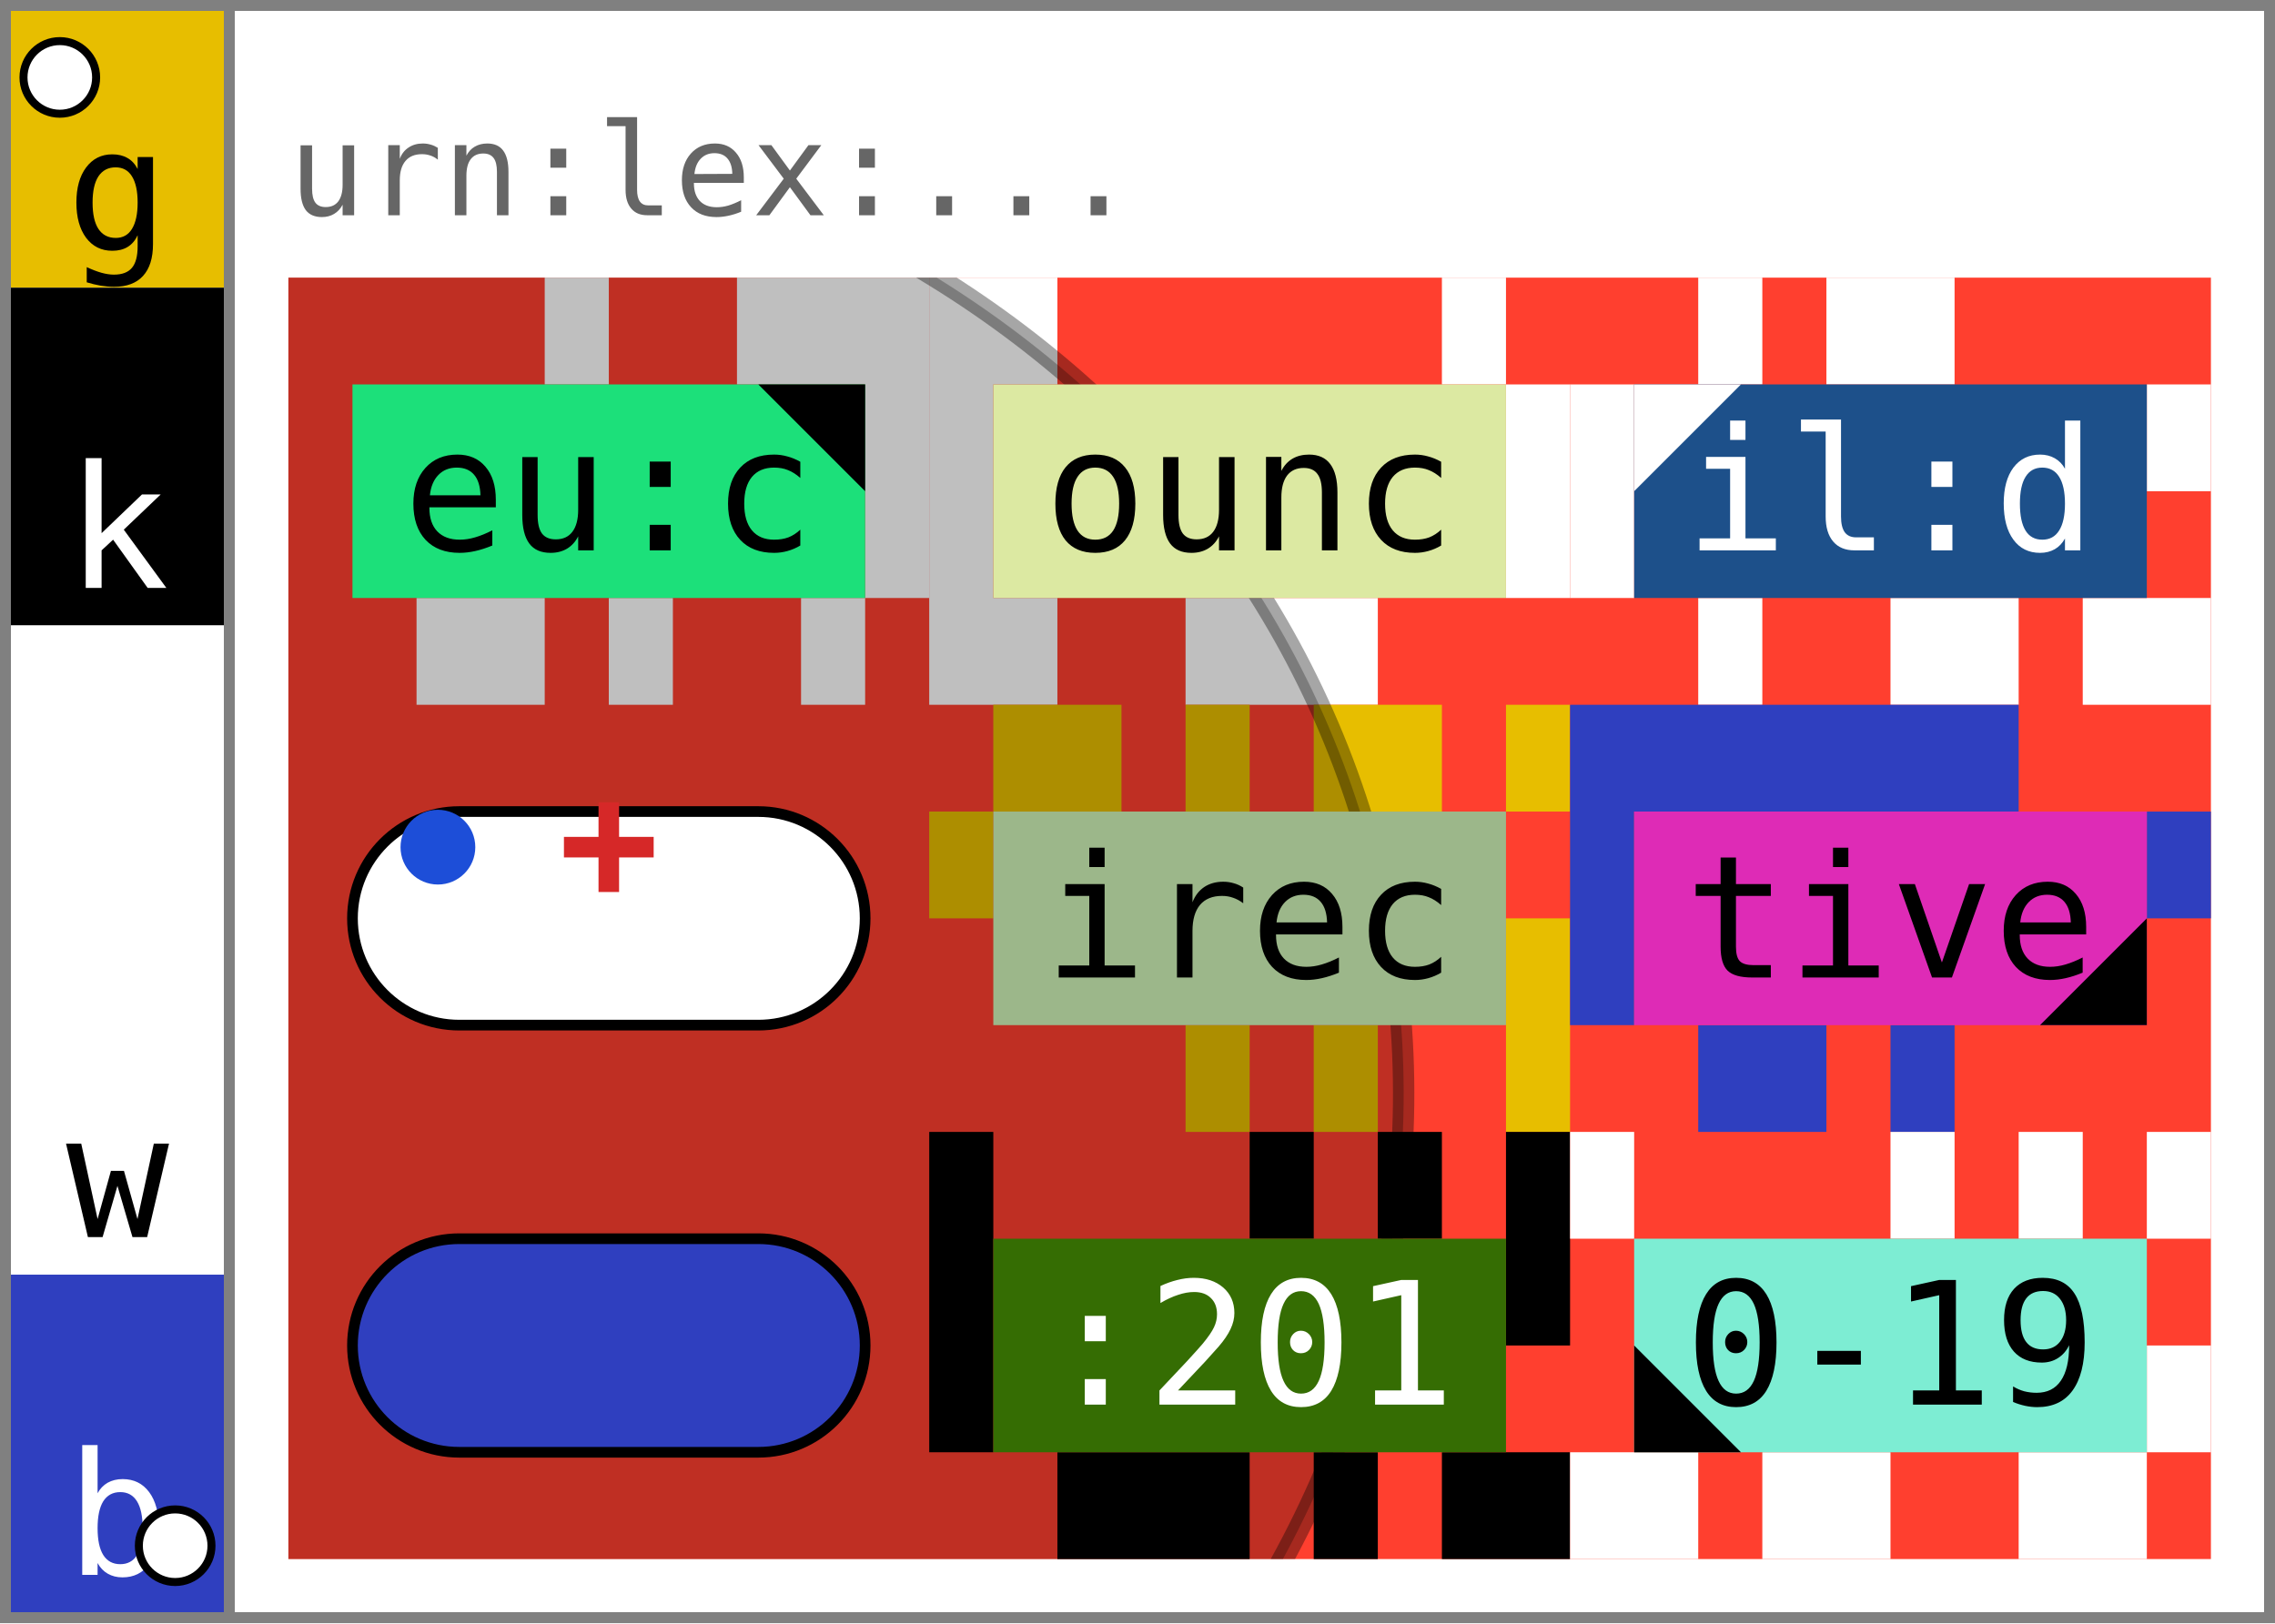
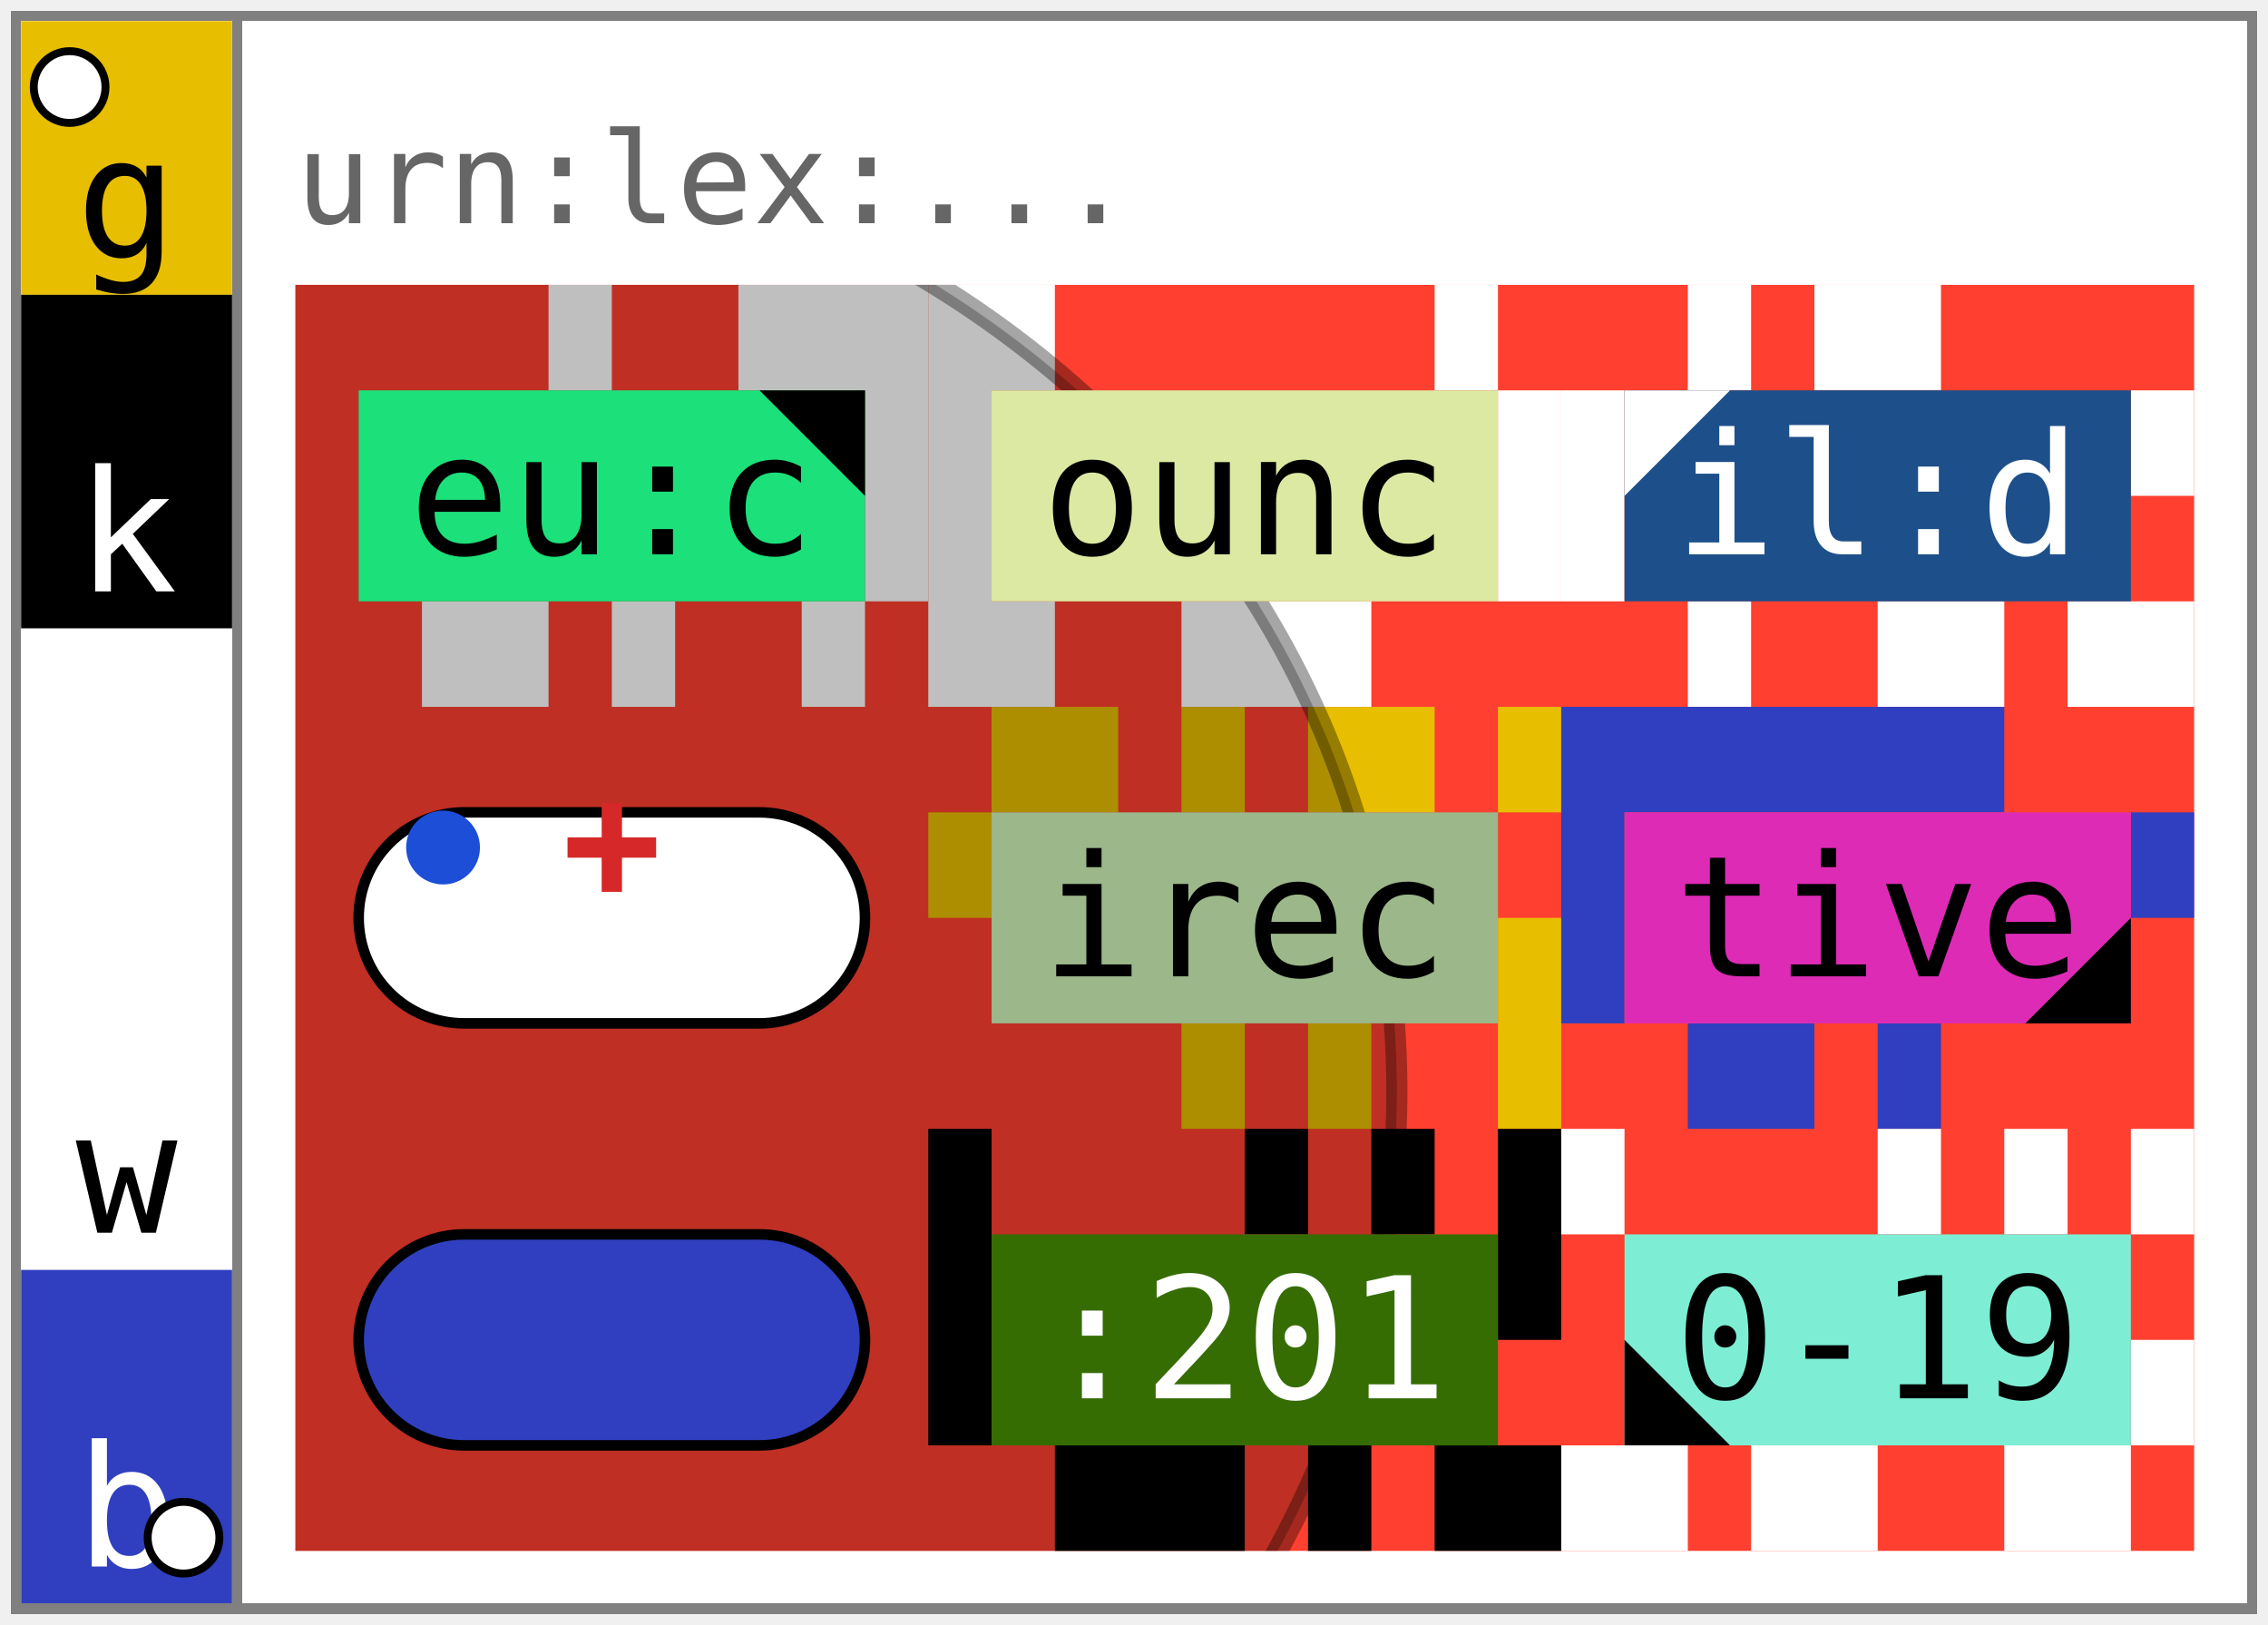
- <svg xmlns="http://www.w3.org/2000/svg" width="213" height="152" viewBox="0 0 213 152" font-family="&quot;JetBrains Mono&quot;, &quot;Menlo&quot;, &quot;Consolas&quot;, &quot;DejaVu Sans Mono&quot;, &quot;Liberation Mono&quot;, &quot;Roboto Mono&quot;, &quot;Noto Sans Mono&quot;, monospace" data-entviz-version="v11" data-entviz-lib="0.11.0" data-input-bytes="36" data-cols="3" data-rows="3">
+ <svg xmlns="http://www.w3.org/2000/svg" width="215" height="154" viewBox="0 0 215 154" font-family="&quot;JetBrains Mono&quot;, &quot;Menlo&quot;, &quot;Consolas&quot;, &quot;DejaVu Sans Mono&quot;, &quot;Liberation Mono&quot;, &quot;Roboto Mono&quot;, &quot;Noto Sans Mono&quot;, monospace" data-entviz-version="v12" data-entviz-lib="0.12.0" data-input-bytes="36" data-cols="3" data-rows="3">
  <defs>
    <clipPath id="grid-clip-0d2f90f38d03c9b4-3x3">
-       <rect x="27" y="26" width="180" height="120" />
+       <rect x="28" y="27" width="180" height="120" />
    </clipPath>
  </defs>
-   <rect x="0" y="0" width="213" height="152" fill="#ffffff" />
+   <rect x="1" y="1" width="213" height="152" fill="#ffffff" />
  <g data-channel="grid">
-     <rect x="27" y="26" width="180" height="120" fill="#ff3f2f" />
+     <rect x="28" y="27" width="180" height="120" fill="#ff3f2f" />
    <g>
-       <path fill="#ffffff" d="M51 26h6v10h-6zM69 26h6v10h-6zM75 26h6v10h-6zM81 26h6v10h-6zM81 36h6v10h-6zM81 46h6v10h-6zM75 56h6v10h-6zM57 56h6v10h-6zM45 56h6v10h-6zM39 56h6v10h-6z" />
-       <path fill="#ffffff" d="M87 26h6v10h-6zM93 26h6v10h-6zM135 26h6v10h-6zM141 36h6v10h-6zM141 46h6v10h-6zM123 56h6v10h-6zM117 56h6v10h-6zM111 56h6v10h-6zM93 56h6v10h-6zM87 56h6v10h-6zM87 46h6v10h-6zM87 36h6v10h-6z" />
-       <path fill="#ffffff" d="M159 26h6v10h-6zM171 26h6v10h-6zM177 26h6v10h-6zM201 36h6v10h-6zM201 56h6v10h-6zM195 56h6v10h-6zM183 56h6v10h-6zM177 56h6v10h-6zM159 56h6v10h-6zM147 46h6v10h-6zM147 36h6v10h-6z" />
-       <path fill="#e7be00" d="M93 66h6v10h-6zM99 66h6v10h-6zM111 66h6v10h-6zM123 66h6v10h-6zM129 66h6v10h-6zM141 66h6v10h-6zM141 86h6v10h-6zM141 96h6v10h-6zM123 96h6v10h-6zM111 96h6v10h-6zM87 76h6v10h-6z" />
-       <path fill="#2f3fbf" d="M147 66h6v10h-6zM153 66h6v10h-6zM159 66h6v10h-6zM165 66h6v10h-6zM171 66h6v10h-6zM177 66h6v10h-6zM183 66h6v10h-6zM201 76h6v10h-6zM177 96h6v10h-6zM165 96h6v10h-6zM159 96h6v10h-6zM147 86h6v10h-6zM147 76h6v10h-6z" />
-       <path fill="#000000" d="M87 106h6v10h-6zM117 106h6v10h-6zM129 106h6v10h-6zM141 106h6v10h-6zM141 116h6v10h-6zM141 136h6v10h-6zM135 136h6v10h-6zM123 136h6v10h-6zM111 136h6v10h-6zM105 136h6v10h-6zM99 136h6v10h-6zM87 126h6v10h-6zM87 116h6v10h-6z" />
-       <path fill="#ffffff" d="M147 106h6v10h-6zM177 106h6v10h-6zM189 106h6v10h-6zM201 106h6v10h-6zM201 126h6v10h-6zM195 136h6v10h-6zM189 136h6v10h-6zM171 136h6v10h-6zM165 136h6v10h-6zM153 136h6v10h-6zM147 136h6v10h-6z" />
+       <path fill="#ffffff" d="M52 27h6v10h-6zM70 27h6v10h-6zM76 27h6v10h-6zM82 27h6v10h-6zM82 37h6v10h-6zM82 47h6v10h-6zM76 57h6v10h-6zM58 57h6v10h-6zM46 57h6v10h-6zM40 57h6v10h-6z" />
+       <path fill="#ffffff" d="M88 27h6v10h-6zM94 27h6v10h-6zM136 27h6v10h-6zM142 37h6v10h-6zM142 47h6v10h-6zM124 57h6v10h-6zM118 57h6v10h-6zM112 57h6v10h-6zM94 57h6v10h-6zM88 57h6v10h-6zM88 47h6v10h-6zM88 37h6v10h-6z" />
+       <path fill="#ffffff" d="M160 27h6v10h-6zM172 27h6v10h-6zM178 27h6v10h-6zM202 37h6v10h-6zM202 57h6v10h-6zM196 57h6v10h-6zM184 57h6v10h-6zM178 57h6v10h-6zM160 57h6v10h-6zM148 47h6v10h-6zM148 37h6v10h-6z" />
+       <path fill="#e7be00" d="M94 67h6v10h-6zM100 67h6v10h-6zM112 67h6v10h-6zM124 67h6v10h-6zM130 67h6v10h-6zM142 67h6v10h-6zM142 87h6v10h-6zM142 97h6v10h-6zM124 97h6v10h-6zM112 97h6v10h-6zM88 77h6v10h-6z" />
+       <path fill="#2f3fbf" d="M148 67h6v10h-6zM154 67h6v10h-6zM160 67h6v10h-6zM166 67h6v10h-6zM172 67h6v10h-6zM178 67h6v10h-6zM184 67h6v10h-6zM202 77h6v10h-6zM178 97h6v10h-6zM166 97h6v10h-6zM160 97h6v10h-6zM148 87h6v10h-6zM148 77h6v10h-6z" />
+       <path fill="#000000" d="M88 107h6v10h-6zM118 107h6v10h-6zM130 107h6v10h-6zM142 107h6v10h-6zM142 117h6v10h-6zM142 137h6v10h-6zM136 137h6v10h-6zM124 137h6v10h-6zM112 137h6v10h-6zM106 137h6v10h-6zM100 137h6v10h-6zM88 127h6v10h-6zM88 117h6v10h-6z" />
+       <path fill="#ffffff" d="M148 107h6v10h-6zM178 107h6v10h-6zM190 107h6v10h-6zM202 107h6v10h-6zM202 127h6v10h-6zM196 137h6v10h-6zM190 137h6v10h-6zM172 137h6v10h-6zM166 137h6v10h-6zM154 137h6v10h-6zM148 137h6v10h-6z" />
    </g>
-     <g clip-path="url(#grid-clip-0d2f90f38d03c9b4-3x3)" data-channel="ellipse" data-ellipse-anchor-x="27" data-ellipse-anchor-y="106" data-ellipse-rx="104.792" data-ellipse-ry="95.337" data-ellipse-rotation-deg="168">
-       <ellipse cx="27" cy="106" rx="104.792" ry="95.337" transform="rotate(168 27 106)" fill="#000000" stroke="#000000" fill-opacity="0.25" stroke-opacity="0.35" stroke-width="2" />
+     <g clip-path="url(#grid-clip-0d2f90f38d03c9b4-3x3)" data-channel="ellipse" data-ellipse-anchor-x="28" data-ellipse-anchor-y="107" data-ellipse-rx="104.792" data-ellipse-ry="95.337" data-ellipse-rotation-deg="168">
+       <ellipse cx="28" cy="107" rx="104.792" ry="95.337" transform="rotate(168 28 107)" fill="#000000" stroke="#000000" fill-opacity="0.25" stroke-opacity="0.35" stroke-width="2" />
    </g>
    <g>
      <g data-channel="cell" data-cell-index="0" data-cell-row="0" data-cell-col="0" data-surround-bits="0xd2f90" data-edge-color="#ffffff" data-cell-quartile="2">
-         <rect x="33" y="36" width="48" height="20" fill="#1ce07a" />
-         <text x="57" y="46" fill="#000000" font-size="16" text-anchor="middle" dominant-baseline="central">eu:c</text>
-         <polygon points="81,36 71,36 81,46" fill="#000000" />
+         <rect x="34" y="37" width="48" height="20" fill="#1ce07a" />
+         <text x="58" y="47" fill="#000000" font-size="16" text-anchor="middle" dominant-baseline="central">eu:c</text>
+         <polygon points="82,37 72,37 82,47" fill="#000000" />
      </g>
      <g data-channel="cell" data-cell-index="1" data-cell-row="0" data-cell-col="1" data-surround-bits="0xf38d03" data-edge-color="#ffffff">
-         <rect x="93" y="36" width="48" height="20" fill="#dce9a2" />
-         <text x="117" y="46" fill="#000000" font-size="16" text-anchor="middle" dominant-baseline="central">ounc</text>
+         <rect x="94" y="37" width="48" height="20" fill="#dce9a2" />
+         <text x="118" y="47" fill="#000000" font-size="16" text-anchor="middle" dominant-baseline="central">ounc</text>
      </g>
      <g data-channel="cell" data-cell-index="2" data-cell-row="0" data-cell-col="2" data-surround-bits="0xc9b434" data-edge-color="#ffffff" data-cell-quartile="1">
-         <rect x="153" y="36" width="48" height="20" fill="#1d508a" />
-         <text x="177" y="46" fill="#ffffff" font-size="16" text-anchor="middle" dominant-baseline="central">il:d</text>
-         <polygon points="153,36 163,36 153,46" fill="#ffffff" />
+         <rect x="154" y="37" width="48" height="20" fill="#1d508a" />
+         <text x="178" y="47" fill="#ffffff" font-size="16" text-anchor="middle" dominant-baseline="central">il:d</text>
+         <polygon points="154,37 164,37 154,47" fill="#ffffff" />
      </g>
      <g data-channel="cell" data-cell-index="3" data-cell-row="1" data-cell-col="0" data-cell-blank="true" data-cell-blank-map="true">
-         <rect x="33" y="76" width="48" height="20" rx="10" ry="10" fill="#ffffff" stroke="#000000" stroke-width="1" />
-         <circle cx="41" cy="79.333" r="3.5" fill="#1d4ed8" data-blank-map-min="0,0" />
-         <path d="M 52.8,79.333 H 61.2 M 57,75.133 V 83.533" fill="none" stroke="#d62828" stroke-width="1.925" stroke-linecap="butt" data-blank-map-max="0,1" />
+         <rect x="34" y="77" width="48" height="20" rx="10" ry="10" fill="#ffffff" stroke="#000000" stroke-width="1" />
+         <circle cx="42" cy="80.333" r="3.5" fill="#1d4ed8" data-blank-map-min="0,0" />
+         <path d="M 53.8,80.333 H 62.2 M 58,76.133 V 84.533" fill="none" stroke="#d62828" stroke-width="1.925" stroke-linecap="butt" data-blank-map-max="0,1" />
      </g>
      <g data-channel="cell" data-cell-index="4" data-cell-row="1" data-cell-col="1" data-surround-bits="0x829ad6" data-edge-color="#e7be00">
-         <rect x="93" y="76" width="48" height="20" fill="#9cb78a" />
-         <text x="117" y="86" fill="#000000" font-size="16" text-anchor="middle" dominant-baseline="central">irec</text>
+         <rect x="94" y="77" width="48" height="20" fill="#9cb78a" />
+         <text x="118" y="87" fill="#000000" font-size="16" text-anchor="middle" dominant-baseline="central">irec</text>
      </g>
      <g data-channel="cell" data-cell-index="5" data-cell-row="1" data-cell-col="2" data-surround-bits="0xcd047f" data-edge-color="#2f3fbf" data-cell-quartile="3">
-         <rect x="153" y="76" width="48" height="20" fill="#de2bb6" />
-         <text x="177" y="86" fill="#000000" font-size="16" text-anchor="middle" dominant-baseline="central">tive</text>
-         <polygon points="201,96 201,86 191,96" fill="#000000" />
+         <rect x="154" y="77" width="48" height="20" fill="#de2bb6" />
+         <text x="178" y="87" fill="#000000" font-size="16" text-anchor="middle" dominant-baseline="central">tive</text>
+         <polygon points="202,97 202,87 192,97" fill="#000000" />
      </g>
      <g data-channel="cell" data-cell-index="6" data-cell-row="2" data-cell-col="0" data-cell-blank="true">
-         <rect x="33" y="116" width="48" height="20" rx="10" ry="10" fill="#2f3fbf" stroke="#000000" stroke-width="1" />
+         <rect x="34" y="117" width="48" height="20" rx="10" ry="10" fill="#2f3fbf" stroke="#000000" stroke-width="1" />
      </g>
      <g data-channel="cell" data-cell-index="7" data-cell-row="2" data-cell-col="1" data-surround-bits="0xceb6a1" data-edge-color="#000000">
-         <rect x="93" y="116" width="48" height="20" fill="#356d03" />
-         <text x="117" y="126" fill="#ffffff" font-size="16" text-anchor="middle" dominant-baseline="central">:201</text>
+         <rect x="94" y="117" width="48" height="20" fill="#356d03" />
+         <text x="118" y="127" fill="#ffffff" font-size="16" text-anchor="middle" dominant-baseline="central">:201</text>
      </g>
      <g data-channel="cell" data-cell-index="8" data-cell-row="2" data-cell-col="2" data-surround-bits="0x366aa1" data-edge-color="#ffffff" data-cell-quartile="4">
-         <rect x="153" y="116" width="48" height="20" fill="#7dedd3" />
-         <text x="177" y="126" fill="#000000" font-size="16" text-anchor="middle" dominant-baseline="central">0-19</text>
-         <polygon points="153,136 153,126 163,136" fill="#000000" />
+         <rect x="154" y="117" width="48" height="20" fill="#7dedd3" />
+         <text x="178" y="127" fill="#000000" font-size="16" text-anchor="middle" dominant-baseline="central">0-19</text>
+         <polygon points="154,137 154,127 164,137" fill="#000000" />
      </g>
    </g>
  </g>
  <g data-channel="color-bar" data-bar-slots="12" data-bar-marker-left="0" data-bar-marker-right="11">
    <g data-color-bar-rank="0" data-color-bar-band="G">
-       <rect x="1" y="1" width="20" height="25.94" fill="#e7be00" />
-       <text x="11" y="23.42" fill="#000000" font-size="16" text-anchor="middle" data-color-bar-letter="true">g</text>
+       <rect x="2" y="2" width="20" height="25.94" fill="#e7be00" />
+       <text x="12" y="24.42" fill="#000000" font-size="16" text-anchor="middle" data-color-bar-letter="true">g</text>
    </g>
    <g data-color-bar-rank="1" data-color-bar-band="K">
-       <rect x="1" y="26.94" width="20" height="31.633" fill="#000000" />
-       <text x="11" y="55.053" fill="#ffffff" font-size="16" text-anchor="middle" data-color-bar-letter="true">k</text>
+       <rect x="2" y="27.94" width="20" height="31.633" fill="#000000" />
+       <text x="12" y="56.053" fill="#ffffff" font-size="16" text-anchor="middle" data-color-bar-letter="true">k</text>
    </g>
    <g data-color-bar-rank="2" data-color-bar-band="W">
-       <rect x="1" y="58.573" width="20" height="60.794" fill="#ffffff" />
-       <text x="11" y="115.847" fill="#000000" font-size="16" text-anchor="middle" data-color-bar-letter="true">w</text>
+       <rect x="2" y="59.573" width="20" height="60.794" fill="#ffffff" />
+       <text x="12" y="116.847" fill="#000000" font-size="16" text-anchor="middle" data-color-bar-letter="true">w</text>
    </g>
    <g data-color-bar-rank="3" data-color-bar-band="B">
-       <rect x="1" y="119.367" width="20" height="31.633" fill="#2f3fbf" />
-       <text x="11" y="147.48" fill="#ffffff" font-size="16" text-anchor="middle" data-color-bar-letter="true">b</text>
+       <rect x="2" y="120.367" width="20" height="31.633" fill="#2f3fbf" />
+       <text x="12" y="148.48" fill="#ffffff" font-size="16" text-anchor="middle" data-color-bar-letter="true">b</text>
    </g>
-     <circle cx="5.6" cy="7.25" r="3.4" fill="#ffffff" stroke="#000000" stroke-width="0.75" data-bar-marker="left" />
-     <circle cx="16.4" cy="144.75" r="3.4" fill="#ffffff" stroke="#000000" stroke-width="0.75" data-bar-marker="right" />
+     <circle cx="6.6" cy="8.25" r="3.4" fill="#ffffff" stroke="#000000" stroke-width="0.75" data-bar-marker="left" />
+     <circle cx="17.4" cy="145.75" r="3.4" fill="#ffffff" stroke="#000000" stroke-width="0.75" data-bar-marker="right" />
  </g>
  <g data-channel="label-top">
-     <text x="27" y="16" fill="#666666" font-size="12" dominant-baseline="central">urn:lex:...</text>
+     <text x="28" y="17" fill="#666666" font-size="12" dominant-baseline="central">urn:lex:...</text>
  </g>
-   <line x1="0" y1="0.5" x2="213" y2="0.5" stroke="#808080" stroke-width="1" shape-rendering="crispEdges" />
-   <line x1="212.5" y1="0" x2="212.5" y2="152" stroke="#808080" stroke-width="1" shape-rendering="crispEdges" />
-   <line x1="0" y1="151.5" x2="213" y2="151.5" stroke="#808080" stroke-width="1" shape-rendering="crispEdges" />
-   <line x1="0.5" y1="0" x2="0.5" y2="152" stroke="#808080" stroke-width="1" shape-rendering="crispEdges" />
-   <line x1="21.5" y1="0" x2="21.5" y2="152" stroke="#808080" stroke-width="1" shape-rendering="crispEdges" />
+   <line x1="1" y1="1.5" x2="214" y2="1.5" stroke="#808080" stroke-width="1" shape-rendering="crispEdges" />
+   <line x1="213.5" y1="1" x2="213.5" y2="153" stroke="#808080" stroke-width="1" shape-rendering="crispEdges" />
+   <line x1="1" y1="152.5" x2="214" y2="152.5" stroke="#808080" stroke-width="1" shape-rendering="crispEdges" />
+   <line x1="1.5" y1="1" x2="1.5" y2="153" stroke="#808080" stroke-width="1" shape-rendering="crispEdges" />
+   <line x1="22.5" y1="1" x2="22.5" y2="153" stroke="#808080" stroke-width="1" shape-rendering="crispEdges" />
</svg>
